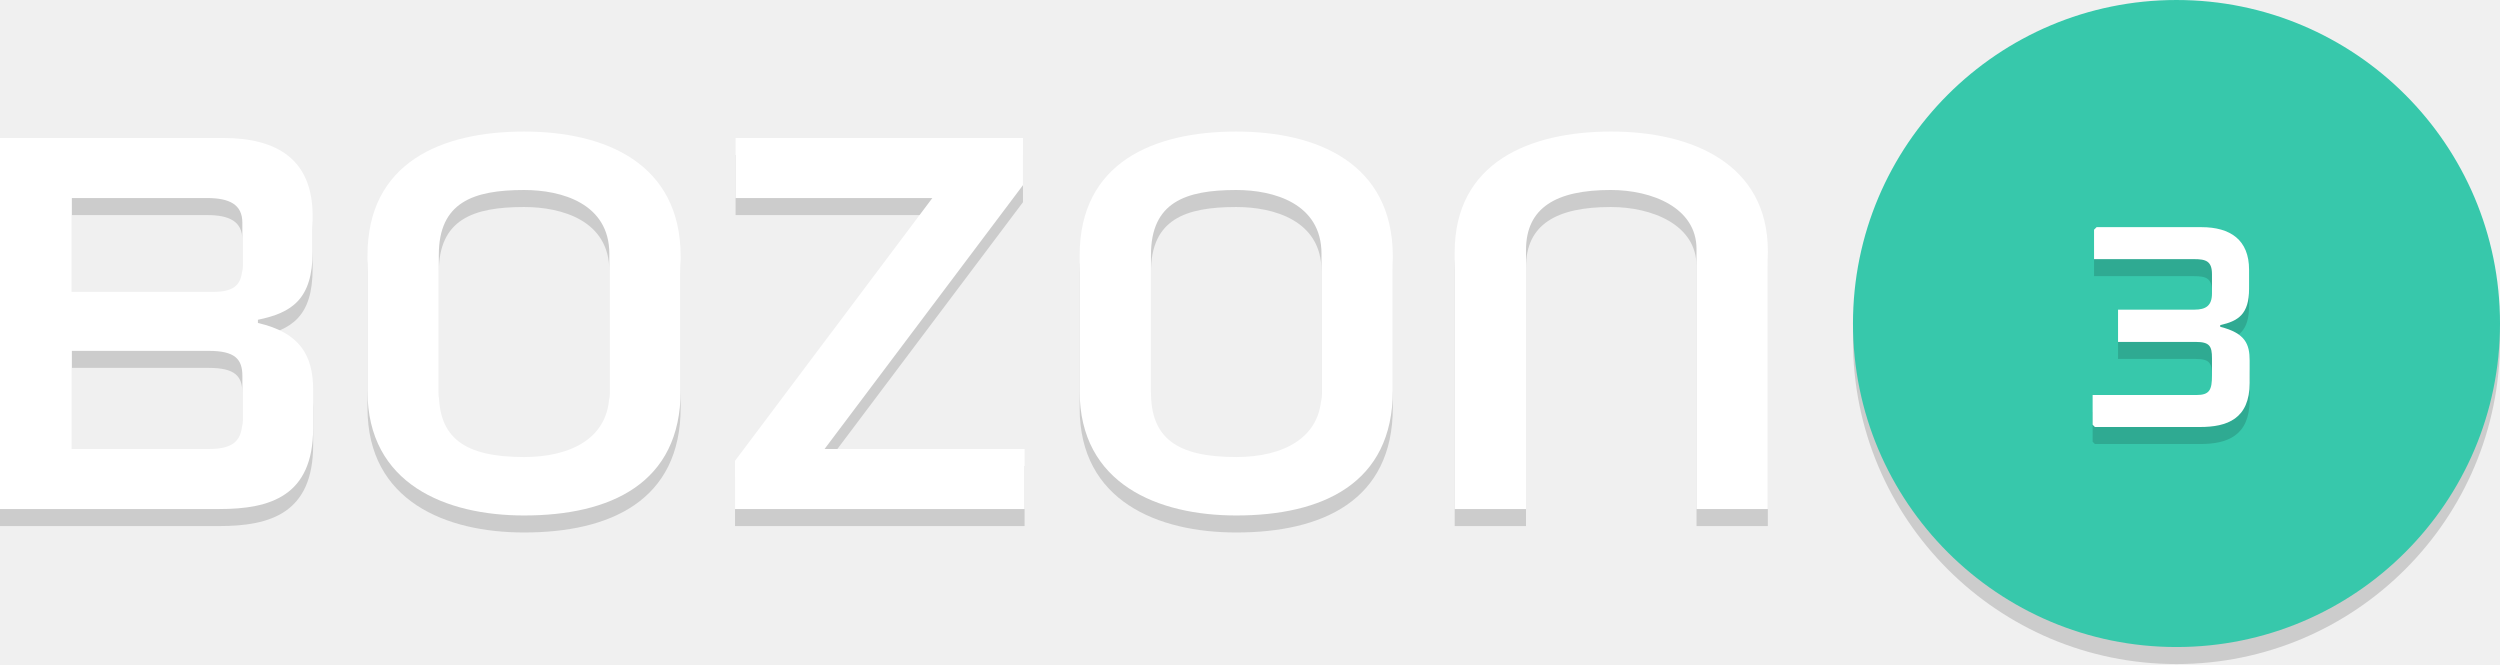
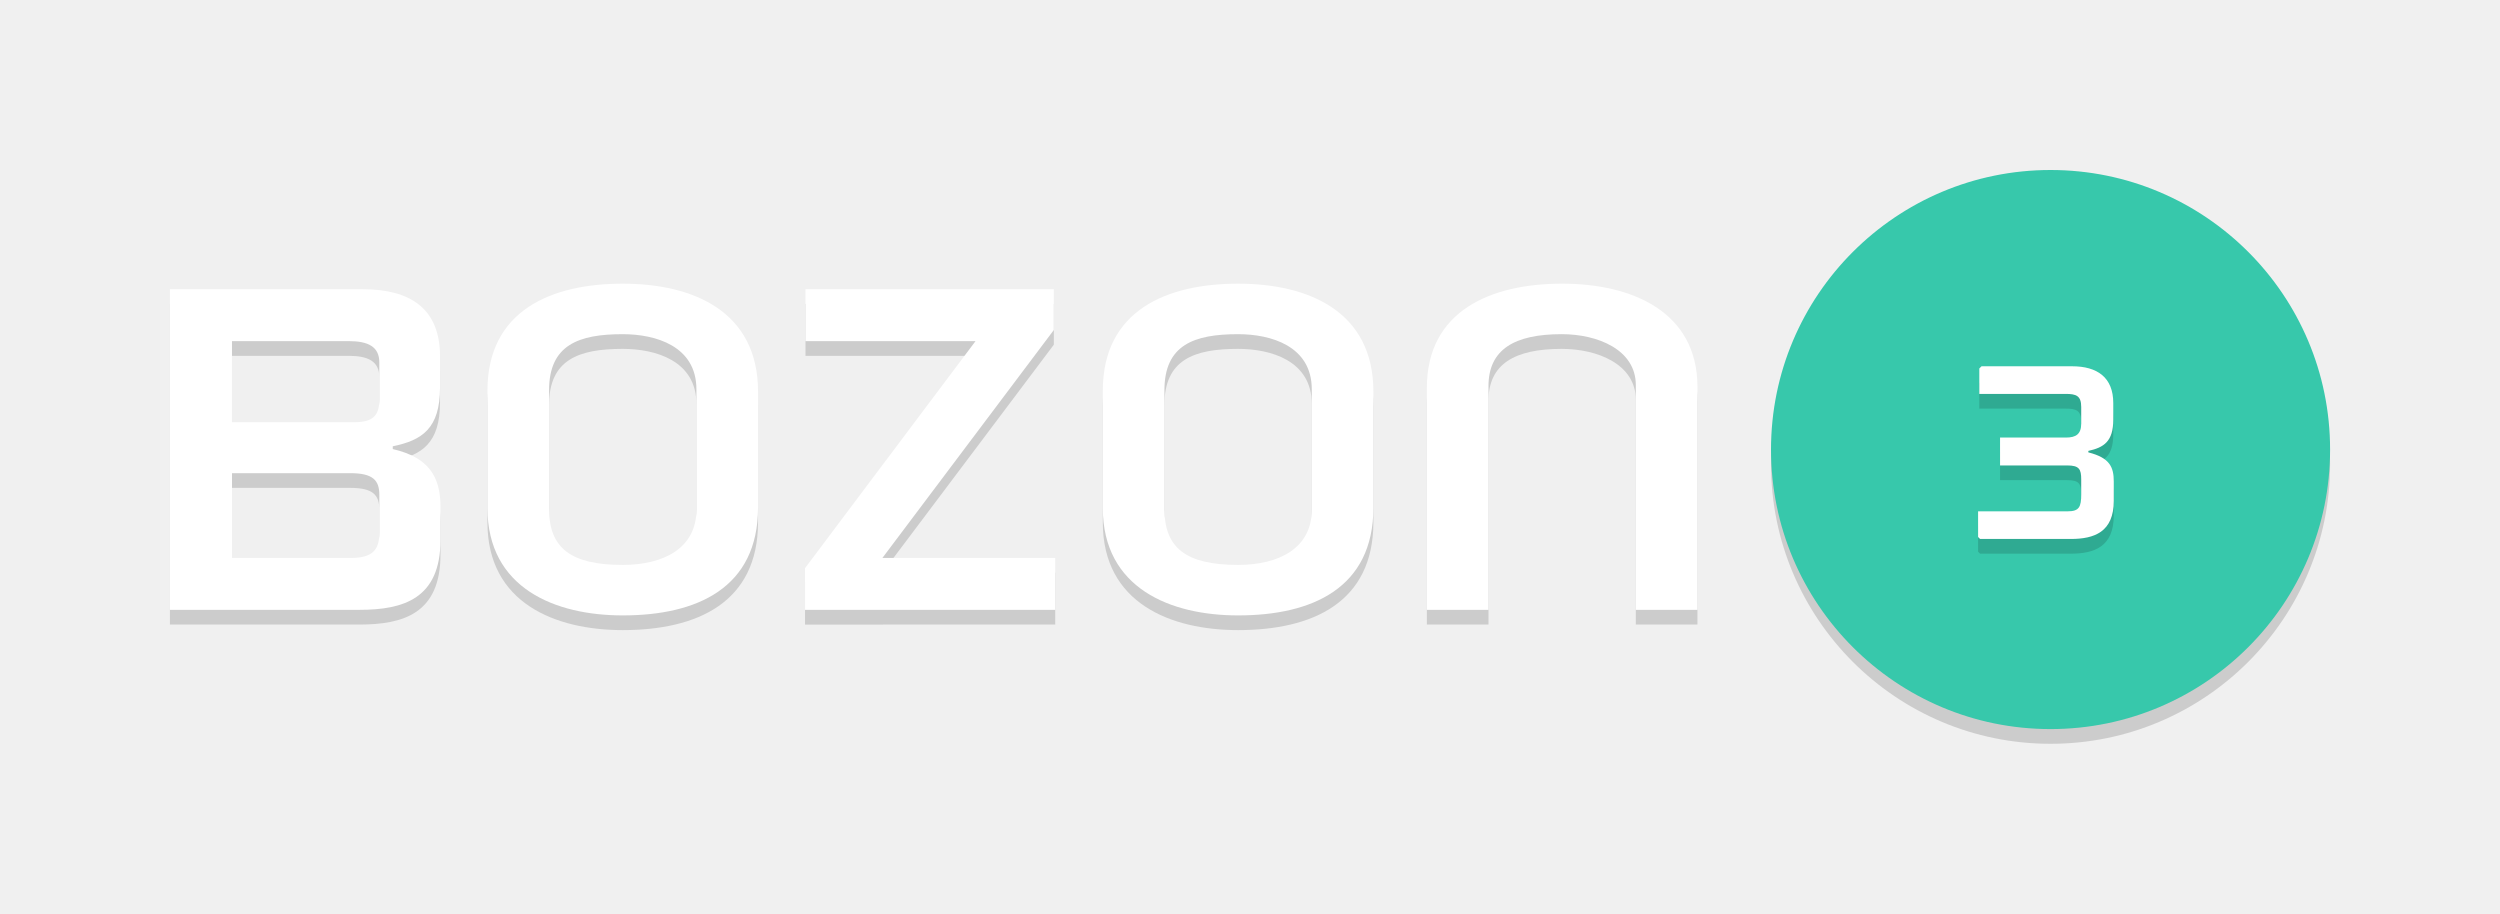
- <svg xmlns="http://www.w3.org/2000/svg" width="165.75mm" height="44.027mm" viewBox="0 0 165.75 44.027" version="1.1" id="svg2329">
+ <svg xmlns="http://www.w3.org/2000/svg" width="725" height="265" viewBox="0 0 191.823 70.115" version="1.1" id="svg2329">
  <defs id="defs2323" />
-   <g id="layer1" transform="translate(-219.5057,-320.3438)">
-     <g aria-label="BOzon" style="font-style:normal;font-variant:normal;font-weight:500;font-stretch:normal;font-size:35.551px;line-height:125%;font-family:MorganBig;-inkscape-font-specification:'MorganBig Medium';text-align:center;letter-spacing:0px;word-spacing:0px;writing-mode:lr-tb;text-anchor:middle;opacity:0.15;fill:#000000;fill-opacity:1;stroke:none;stroke-width:0.282" id="text4208">
-       <path d="m 240.268,349.854 v -2.524 c 0,-2.311 -0.889,-3.804 -3.662,-4.444 v -0.213 c 2.24,-0.462 3.626,-1.351 3.626,-4.515 v -2.382 c 0,-3.697 -2.311,-5.155 -5.937,-5.155 h -14.789 v 24.601 h 14.54 c 3.377,0 6.221,-0.853 6.221,-5.368 z m -4.693,-10.772 c 0,1.209 -0.462,1.742 -1.92,1.742 h -9.386 v -6.221 h 8.959 c 1.493,0 2.346,0.427 2.346,1.635 z m 0,10.239 c 0,1.315 -0.533,1.92 -2.204,1.92 h -9.101 v -6.506 h 9.066 c 1.742,0 2.24,0.533 2.24,1.671 z" style="font-style:normal;font-variant:normal;font-weight:500;font-stretch:normal;font-size:35.551px;line-height:125%;font-family:MorganBig;-inkscape-font-specification:'MorganBig Medium';text-align:start;writing-mode:lr-tb;text-anchor:start;fill:#000000;stroke-width:0.282" id="path2940" />
-       <path d="m 264.633,347.365 v -8.888 c 0,-6.186 -5.013,-8.283 -10.381,-8.283 -5.439,0 -10.381,2.026 -10.381,8.212 v 8.994 c 0,6.186 5.226,8.248 10.381,8.248 5.688,0 10.381,-2.098 10.381,-8.283 z m -4.728,0.178 c 0,2.951 -2.524,4.231 -5.653,4.231 -4.017,0 -5.653,-1.315 -5.653,-4.302 v -9.101 c 0,-3.484 2.275,-4.302 5.653,-4.302 2.489,0 5.653,0.889 5.653,4.231 z" style="font-style:normal;font-variant:normal;font-weight:500;font-stretch:normal;font-size:35.551px;line-height:125%;font-family:MorganBig;-inkscape-font-specification:'MorganBig Medium';text-align:start;writing-mode:lr-tb;text-anchor:start;fill:#000000;stroke-width:0.282" id="path2942" />
-       <path d="m 287.436,355.222 v -3.982 h -13.261 l 13.154,-17.491 v -3.128 h -19.055 v 3.982 h 13.047 l -13.083,17.42 v 3.2 z" style="font-style:normal;font-variant:normal;font-weight:500;font-stretch:normal;font-size:35.551px;line-height:125%;font-family:MorganBig;-inkscape-font-specification:'MorganBig Medium';text-align:start;writing-mode:lr-tb;text-anchor:start;fill:#000000;stroke-width:0.282" id="path2944" />
-       <path d="m 311.849,347.365 v -8.888 c 0,-6.186 -5.013,-8.283 -10.381,-8.283 -5.439,0 -10.381,2.026 -10.381,8.212 v 8.994 c 0,6.186 5.226,8.248 10.381,8.248 5.688,0 10.381,-2.098 10.381,-8.283 z m -4.728,0.178 c 0,2.951 -2.524,4.231 -5.653,4.231 -4.017,0 -5.653,-1.315 -5.653,-4.302 v -9.101 c 0,-3.484 2.275,-4.302 5.653,-4.302 2.489,0 5.653,0.889 5.653,4.231 z" style="font-style:normal;font-variant:normal;font-weight:500;font-stretch:normal;font-size:35.551px;line-height:125%;font-family:MorganBig;-inkscape-font-specification:'MorganBig Medium';text-align:start;writing-mode:lr-tb;text-anchor:start;fill:#000000;stroke-width:0.282" id="path2946" />
-       <path d="m 336.714,355.222 v -17.1 c 0,-5.795 -5.048,-7.928 -10.381,-7.928 -5.439,0 -10.381,2.062 -10.381,7.999 v 17.029 h 4.728 v -17.171 c 0,-2.809 1.991,-3.982 5.617,-3.982 2.737,0 5.688,1.173 5.688,3.911 v 17.242 z" style="font-style:normal;font-variant:normal;font-weight:500;font-stretch:normal;font-size:35.551px;line-height:125%;font-family:MorganBig;-inkscape-font-specification:'MorganBig Medium';text-align:start;writing-mode:lr-tb;text-anchor:start;fill:#000000;stroke-width:0.282" id="path2948" />
-     </g>
-     <g aria-label="BOzon" style="font-style:normal;font-variant:normal;font-weight:500;font-stretch:normal;font-size:35.551px;line-height:125%;font-family:MorganBig;-inkscape-font-specification:'MorganBig Medium';text-align:center;letter-spacing:0px;word-spacing:0px;writing-mode:lr-tb;text-anchor:middle;fill:#4d4d4d;fill-opacity:1;stroke:none;stroke-width:0.282" id="text4020">
-       <path d="m 240.268,348.725 v -2.524 c 0,-2.311 -0.889,-3.804 -3.662,-4.444 v -0.213 c 2.24,-0.462 3.626,-1.351 3.626,-4.515 v -2.382 c 0,-3.697 -2.311,-5.155 -5.937,-5.155 h -14.789 v 24.601 h 14.54 c 3.377,0 6.221,-0.853 6.221,-5.368 z m -4.693,-10.772 c 0,1.209 -0.462,1.742 -1.92,1.742 h -9.386 v -6.221 h 8.959 c 1.493,0 2.346,0.427 2.346,1.635 z m 0,10.239 c 0,1.315 -0.533,1.92 -2.204,1.92 h -9.101 v -6.506 h 9.066 c 1.742,0 2.24,0.533 2.24,1.671 z" style="font-style:normal;font-variant:normal;font-weight:500;font-stretch:normal;font-size:35.551px;line-height:125%;font-family:MorganBig;-inkscape-font-specification:'MorganBig Medium';text-align:start;writing-mode:lr-tb;text-anchor:start;fill:#ffffff;stroke-width:0.282" id="path2951" />
-       <path d="m 264.633,346.237 v -8.888 c 0,-6.186 -5.013,-8.283 -10.381,-8.283 -5.439,0 -10.381,2.026 -10.381,8.212 v 8.994 c 0,6.186 5.226,8.248 10.381,8.248 5.688,0 10.381,-2.098 10.381,-8.283 z m -4.728,0.178 c 0,2.951 -2.524,4.231 -5.653,4.231 -4.017,0 -5.653,-1.315 -5.653,-4.302 v -9.101 c 0,-3.484 2.275,-4.302 5.653,-4.302 2.489,0 5.653,0.889 5.653,4.231 z" style="font-style:normal;font-variant:normal;font-weight:500;font-stretch:normal;font-size:35.551px;line-height:125%;font-family:MorganBig;-inkscape-font-specification:'MorganBig Medium';text-align:start;writing-mode:lr-tb;text-anchor:start;fill:#ffffff;stroke-width:0.282" id="path2953" />
-       <path d="m 287.436,354.093 v -3.982 h -13.261 l 13.154,-17.491 v -3.128 h -19.055 v 3.982 h 13.047 l -13.083,17.42 v 3.2 z" style="font-style:normal;font-variant:normal;font-weight:500;font-stretch:normal;font-size:35.551px;line-height:125%;font-family:MorganBig;-inkscape-font-specification:'MorganBig Medium';text-align:start;writing-mode:lr-tb;text-anchor:start;fill:#ffffff;stroke-width:0.282" id="path2955" />
-       <path d="m 311.849,346.237 v -8.888 c 0,-6.186 -5.013,-8.283 -10.381,-8.283 -5.439,0 -10.381,2.026 -10.381,8.212 v 8.994 c 0,6.186 5.226,8.248 10.381,8.248 5.688,0 10.381,-2.098 10.381,-8.283 z m -4.728,0.178 c 0,2.951 -2.524,4.231 -5.653,4.231 -4.017,0 -5.653,-1.315 -5.653,-4.302 v -9.101 c 0,-3.484 2.275,-4.302 5.653,-4.302 2.489,0 5.653,0.889 5.653,4.231 z" style="font-style:normal;font-variant:normal;font-weight:500;font-stretch:normal;font-size:35.551px;line-height:125%;font-family:MorganBig;-inkscape-font-specification:'MorganBig Medium';text-align:start;writing-mode:lr-tb;text-anchor:start;fill:#ffffff;stroke-width:0.282" id="path2957" />
-       <path d="m 336.714,354.093 v -17.1 c 0,-5.795 -5.048,-7.928 -10.381,-7.928 -5.439,0 -10.381,2.062 -10.381,7.999 v 17.029 h 4.728 v -17.171 c 0,-2.809 1.991,-3.982 5.617,-3.982 2.737,0 5.688,1.173 5.688,3.911 v 17.242 z" style="font-style:normal;font-variant:normal;font-weight:500;font-stretch:normal;font-size:35.551px;line-height:125%;font-family:MorganBig;-inkscape-font-specification:'MorganBig Medium';text-align:start;writing-mode:lr-tb;text-anchor:start;fill:#ffffff;stroke-width:0.282" id="path2959" />
-     </g>
-     <path style="opacity:0.15;fill:#000000;fill-opacity:1;stroke:none;stroke-width:0.282" d="m 385.256,342.922 a 21.449,21.449 0 0 1 -21.449,21.449 21.449,21.449 0 0 1 -21.449,-21.449 21.449,21.449 0 0 1 21.449,-21.449 21.449,21.449 0 0 1 21.449,21.449 z" id="circle4212" />
-     <path style="fill:#37c8ab;fill-opacity:1;stroke:none;stroke-width:0.282" d="m 385.256,341.793 a 21.449,21.449 0 0 1 -21.449,21.449 21.449,21.449 0 0 1 -21.449,-21.449 21.449,21.449 0 0 1 21.449,-21.449 21.449,21.449 0 0 1 21.449,21.449 z" id="circle4038" />
-     <g aria-label="3" style="font-style:normal;font-variant:normal;font-weight:500;font-stretch:normal;font-size:18.93px;line-height:125%;font-family:MorganBig;-inkscape-font-specification:'MorganBig Medium';text-align:center;letter-spacing:0px;word-spacing:0px;writing-mode:lr-tb;text-anchor:middle;opacity:0.15;fill:#000000;fill-opacity:1;stroke:none;stroke-width:0.282" id="text4040">
-       <path d="m 368.657,346.851 v -1.477 c 0,-1.079 -0.284,-1.817 -1.95,-2.234 v -0.114 c 1.193,-0.265 1.912,-0.719 1.912,-2.404 v -1.268 c 0,-1.969 -1.23,-2.821 -3.161,-2.821 h -6.947 l -0.17,0.17 v 1.95 h 6.626 c 0.795,0 1.193,0.133 1.193,1.003 v 1.268 c 0,0.814 -0.398,1.079 -1.174,1.079 h -5.054 v 2.139 h 5.149 c 0.928,0 1.079,0.284 1.079,1.079 v 1.136 c 0,0.965 -0.151,1.306 -1.041,1.306 h -6.872 v 1.969 l 0.151,0.151 h 6.966 c 1.798,0 3.294,-0.53 3.294,-2.934 z" style="font-style:normal;font-variant:normal;font-weight:500;font-stretch:normal;font-size:18.93px;line-height:125%;font-family:MorganBig;-inkscape-font-specification:'MorganBig Medium';text-align:center;writing-mode:lr-tb;text-anchor:middle;fill:#000000;stroke-width:0.282" id="path2964" />
-     </g>
-     <g aria-label="3" style="font-style:normal;font-variant:normal;font-weight:500;font-stretch:normal;font-size:18.93px;line-height:125%;font-family:MorganBig;-inkscape-font-specification:'MorganBig Medium';text-align:center;letter-spacing:0px;word-spacing:0px;writing-mode:lr-tb;text-anchor:middle;fill:#000000;fill-opacity:1;stroke:none;stroke-width:0.282" id="text4044">
-       <path d="m 368.657,345.722 v -1.477 c 0,-1.079 -0.284,-1.817 -1.95,-2.234 v -0.114 c 1.193,-0.265 1.912,-0.719 1.912,-2.404 v -1.268 c 0,-1.969 -1.23,-2.821 -3.161,-2.821 h -6.947 l -0.17,0.17 v 1.95 h 6.626 c 0.795,0 1.193,0.133 1.193,1.003 v 1.268 c 0,0.814 -0.398,1.079 -1.174,1.079 h -5.054 v 2.139 h 5.149 c 0.928,0 1.079,0.284 1.079,1.079 v 1.136 c 0,0.965 -0.151,1.306 -1.041,1.306 h -6.872 v 1.969 l 0.151,0.151 h 6.966 c 1.798,0 3.294,-0.53 3.294,-2.934 z" style="font-style:normal;font-variant:normal;font-weight:500;font-stretch:normal;font-size:18.93px;line-height:125%;font-family:MorganBig;-inkscape-font-specification:'MorganBig Medium';text-align:center;writing-mode:lr-tb;text-anchor:middle;fill:#ffffff;stroke-width:0.282" id="path2967" />
+   <g id="layer1" transform="translate(-219.5057,-294.2559)">
+     <g id="g848" transform="translate(13.03621,-13.04396)">
+       <g id="text4208" style="font-style:normal;font-variant:normal;font-weight:500;font-stretch:normal;font-size:35.551px;line-height:125%;font-family:MorganBig;-inkscape-font-specification:'MorganBig Medium';text-align:center;letter-spacing:0px;word-spacing:0px;writing-mode:lr-tb;text-anchor:middle;opacity:0.15;fill:#000000;fill-opacity:1;stroke:none;stroke-width:0.282" aria-label="BOzon">
+         <path id="path2940" style="font-style:normal;font-variant:normal;font-weight:500;font-stretch:normal;font-size:35.551px;line-height:125%;font-family:MorganBig;-inkscape-font-specification:'MorganBig Medium';text-align:start;writing-mode:lr-tb;text-anchor:start;fill:#000000;stroke-width:0.282" d="m 240.268,349.854 v -2.524 c 0,-2.311 -0.889,-3.804 -3.662,-4.444 v -0.213 c 2.24,-0.462 3.626,-1.351 3.626,-4.515 v -2.382 c 0,-3.697 -2.311,-5.155 -5.937,-5.155 h -14.789 v 24.601 h 14.54 c 3.377,0 6.221,-0.853 6.221,-5.368 z m -4.693,-10.772 c 0,1.209 -0.462,1.742 -1.92,1.742 h -9.386 v -6.221 h 8.959 c 1.493,0 2.346,0.427 2.346,1.635 z m 0,10.239 c 0,1.315 -0.533,1.92 -2.204,1.92 h -9.101 v -6.506 h 9.066 c 1.742,0 2.24,0.533 2.24,1.671 z" />
+         <path id="path2942" style="font-style:normal;font-variant:normal;font-weight:500;font-stretch:normal;font-size:35.551px;line-height:125%;font-family:MorganBig;-inkscape-font-specification:'MorganBig Medium';text-align:start;writing-mode:lr-tb;text-anchor:start;fill:#000000;stroke-width:0.282" d="m 264.633,347.365 v -8.888 c 0,-6.186 -5.013,-8.283 -10.381,-8.283 -5.439,0 -10.381,2.026 -10.381,8.212 v 8.994 c 0,6.186 5.226,8.248 10.381,8.248 5.688,0 10.381,-2.098 10.381,-8.283 z m -4.728,0.178 c 0,2.951 -2.524,4.231 -5.653,4.231 -4.017,0 -5.653,-1.315 -5.653,-4.302 v -9.101 c 0,-3.484 2.275,-4.302 5.653,-4.302 2.489,0 5.653,0.889 5.653,4.231 z" />
+         <path id="path2944" style="font-style:normal;font-variant:normal;font-weight:500;font-stretch:normal;font-size:35.551px;line-height:125%;font-family:MorganBig;-inkscape-font-specification:'MorganBig Medium';text-align:start;writing-mode:lr-tb;text-anchor:start;fill:#000000;stroke-width:0.282" d="m 287.436,355.222 v -3.982 h -13.261 l 13.154,-17.491 v -3.128 h -19.055 v 3.982 h 13.047 l -13.083,17.42 v 3.2 z" />
+         <path id="path2946" style="font-style:normal;font-variant:normal;font-weight:500;font-stretch:normal;font-size:35.551px;line-height:125%;font-family:MorganBig;-inkscape-font-specification:'MorganBig Medium';text-align:start;writing-mode:lr-tb;text-anchor:start;fill:#000000;stroke-width:0.282" d="m 311.849,347.365 v -8.888 c 0,-6.186 -5.013,-8.283 -10.381,-8.283 -5.439,0 -10.381,2.026 -10.381,8.212 v 8.994 c 0,6.186 5.226,8.248 10.381,8.248 5.688,0 10.381,-2.098 10.381,-8.283 z m -4.728,0.178 c 0,2.951 -2.524,4.231 -5.653,4.231 -4.017,0 -5.653,-1.315 -5.653,-4.302 v -9.101 c 0,-3.484 2.275,-4.302 5.653,-4.302 2.489,0 5.653,0.889 5.653,4.231 z" />
+         <path id="path2948" style="font-style:normal;font-variant:normal;font-weight:500;font-stretch:normal;font-size:35.551px;line-height:125%;font-family:MorganBig;-inkscape-font-specification:'MorganBig Medium';text-align:start;writing-mode:lr-tb;text-anchor:start;fill:#000000;stroke-width:0.282" d="m 336.714,355.222 v -17.1 c 0,-5.795 -5.048,-7.928 -10.381,-7.928 -5.439,0 -10.381,2.062 -10.381,7.999 v 17.029 h 4.728 v -17.171 c 0,-2.809 1.991,-3.982 5.617,-3.982 2.737,0 5.688,1.173 5.688,3.911 v 17.242 z" />
+       </g>
+       <g id="text4020" style="font-style:normal;font-variant:normal;font-weight:500;font-stretch:normal;font-size:35.551px;line-height:125%;font-family:MorganBig;-inkscape-font-specification:'MorganBig Medium';text-align:center;letter-spacing:0px;word-spacing:0px;writing-mode:lr-tb;text-anchor:middle;fill:#4d4d4d;fill-opacity:1;stroke:none;stroke-width:0.282" aria-label="BOzon">
+         <path id="path2951" style="font-style:normal;font-variant:normal;font-weight:500;font-stretch:normal;font-size:35.551px;line-height:125%;font-family:MorganBig;-inkscape-font-specification:'MorganBig Medium';text-align:start;writing-mode:lr-tb;text-anchor:start;fill:#ffffff;stroke-width:0.282" d="m 240.268,348.725 v -2.524 c 0,-2.311 -0.889,-3.804 -3.662,-4.444 v -0.213 c 2.24,-0.462 3.626,-1.351 3.626,-4.515 v -2.382 c 0,-3.697 -2.311,-5.155 -5.937,-5.155 h -14.789 v 24.601 h 14.54 c 3.377,0 6.221,-0.853 6.221,-5.368 z m -4.693,-10.772 c 0,1.209 -0.462,1.742 -1.92,1.742 h -9.386 v -6.221 h 8.959 c 1.493,0 2.346,0.427 2.346,1.635 z m 0,10.239 c 0,1.315 -0.533,1.92 -2.204,1.92 h -9.101 v -6.506 h 9.066 c 1.742,0 2.24,0.533 2.24,1.671 z" />
+         <path id="path2953" style="font-style:normal;font-variant:normal;font-weight:500;font-stretch:normal;font-size:35.551px;line-height:125%;font-family:MorganBig;-inkscape-font-specification:'MorganBig Medium';text-align:start;writing-mode:lr-tb;text-anchor:start;fill:#ffffff;stroke-width:0.282" d="m 264.633,346.237 v -8.888 c 0,-6.186 -5.013,-8.283 -10.381,-8.283 -5.439,0 -10.381,2.026 -10.381,8.212 v 8.994 c 0,6.186 5.226,8.248 10.381,8.248 5.688,0 10.381,-2.098 10.381,-8.283 z m -4.728,0.178 c 0,2.951 -2.524,4.231 -5.653,4.231 -4.017,0 -5.653,-1.315 -5.653,-4.302 v -9.101 c 0,-3.484 2.275,-4.302 5.653,-4.302 2.489,0 5.653,0.889 5.653,4.231 z" />
+         <path id="path2955" style="font-style:normal;font-variant:normal;font-weight:500;font-stretch:normal;font-size:35.551px;line-height:125%;font-family:MorganBig;-inkscape-font-specification:'MorganBig Medium';text-align:start;writing-mode:lr-tb;text-anchor:start;fill:#ffffff;stroke-width:0.282" d="m 287.436,354.093 v -3.982 h -13.261 l 13.154,-17.491 v -3.128 h -19.055 v 3.982 h 13.047 l -13.083,17.42 v 3.2 z" />
+         <path id="path2957" style="font-style:normal;font-variant:normal;font-weight:500;font-stretch:normal;font-size:35.551px;line-height:125%;font-family:MorganBig;-inkscape-font-specification:'MorganBig Medium';text-align:start;writing-mode:lr-tb;text-anchor:start;fill:#ffffff;stroke-width:0.282" d="m 311.849,346.237 v -8.888 c 0,-6.186 -5.013,-8.283 -10.381,-8.283 -5.439,0 -10.381,2.026 -10.381,8.212 v 8.994 c 0,6.186 5.226,8.248 10.381,8.248 5.688,0 10.381,-2.098 10.381,-8.283 z m -4.728,0.178 c 0,2.951 -2.524,4.231 -5.653,4.231 -4.017,0 -5.653,-1.315 -5.653,-4.302 v -9.101 c 0,-3.484 2.275,-4.302 5.653,-4.302 2.489,0 5.653,0.889 5.653,4.231 z" />
+         <path id="path2959" style="font-style:normal;font-variant:normal;font-weight:500;font-stretch:normal;font-size:35.551px;line-height:125%;font-family:MorganBig;-inkscape-font-specification:'MorganBig Medium';text-align:start;writing-mode:lr-tb;text-anchor:start;fill:#ffffff;stroke-width:0.282" d="m 336.714,354.093 v -17.1 c 0,-5.795 -5.048,-7.928 -10.381,-7.928 -5.439,0 -10.381,2.062 -10.381,7.999 v 17.029 h 4.728 v -17.171 c 0,-2.809 1.991,-3.982 5.617,-3.982 2.737,0 5.688,1.173 5.688,3.911 v 17.242 z" />
+       </g>
+       <path id="circle4212" d="m 385.256,342.922 a 21.449,21.449 0 0 1 -21.449,21.449 21.449,21.449 0 0 1 -21.449,-21.449 21.449,21.449 0 0 1 21.449,-21.449 21.449,21.449 0 0 1 21.449,21.449 z" style="opacity:0.15;fill:#000000;fill-opacity:1;stroke:none;stroke-width:0.282" />
+       <path id="circle4038" d="m 385.256,341.793 a 21.449,21.449 0 0 1 -21.449,21.449 21.449,21.449 0 0 1 -21.449,-21.449 21.449,21.449 0 0 1 21.449,-21.449 21.449,21.449 0 0 1 21.449,21.449 z" style="fill:#37c8ab;fill-opacity:1;stroke:none;stroke-width:0.282" />
+       <g id="text4040" style="font-style:normal;font-variant:normal;font-weight:500;font-stretch:normal;font-size:18.93px;line-height:125%;font-family:MorganBig;-inkscape-font-specification:'MorganBig Medium';text-align:center;letter-spacing:0px;word-spacing:0px;writing-mode:lr-tb;text-anchor:middle;opacity:0.15;fill:#000000;fill-opacity:1;stroke:none;stroke-width:0.282" aria-label="3">
+         <path id="path2964" style="font-style:normal;font-variant:normal;font-weight:500;font-stretch:normal;font-size:18.93px;line-height:125%;font-family:MorganBig;-inkscape-font-specification:'MorganBig Medium';text-align:center;writing-mode:lr-tb;text-anchor:middle;fill:#000000;stroke-width:0.282" d="m 368.657,346.851 v -1.477 c 0,-1.079 -0.284,-1.817 -1.95,-2.234 v -0.114 c 1.193,-0.265 1.912,-0.719 1.912,-2.404 v -1.268 c 0,-1.969 -1.23,-2.821 -3.161,-2.821 h -6.947 l -0.17,0.17 v 1.95 h 6.626 c 0.795,0 1.193,0.133 1.193,1.003 v 1.268 c 0,0.814 -0.398,1.079 -1.174,1.079 h -5.054 v 2.139 h 5.149 c 0.928,0 1.079,0.284 1.079,1.079 v 1.136 c 0,0.965 -0.151,1.306 -1.041,1.306 h -6.872 v 1.969 l 0.151,0.151 h 6.966 c 1.798,0 3.294,-0.53 3.294,-2.934 z" />
+       </g>
+       <g id="text4044" style="font-style:normal;font-variant:normal;font-weight:500;font-stretch:normal;font-size:18.93px;line-height:125%;font-family:MorganBig;-inkscape-font-specification:'MorganBig Medium';text-align:center;letter-spacing:0px;word-spacing:0px;writing-mode:lr-tb;text-anchor:middle;fill:#000000;fill-opacity:1;stroke:none;stroke-width:0.282" aria-label="3">
+         <path id="path2967" style="font-style:normal;font-variant:normal;font-weight:500;font-stretch:normal;font-size:18.93px;line-height:125%;font-family:MorganBig;-inkscape-font-specification:'MorganBig Medium';text-align:center;writing-mode:lr-tb;text-anchor:middle;fill:#ffffff;stroke-width:0.282" d="m 368.657,345.722 v -1.477 c 0,-1.079 -0.284,-1.817 -1.95,-2.234 v -0.114 c 1.193,-0.265 1.912,-0.719 1.912,-2.404 v -1.268 c 0,-1.969 -1.23,-2.821 -3.161,-2.821 h -6.947 l -0.17,0.17 v 1.95 h 6.626 c 0.795,0 1.193,0.133 1.193,1.003 v 1.268 c 0,0.814 -0.398,1.079 -1.174,1.079 h -5.054 v 2.139 h 5.149 c 0.928,0 1.079,0.284 1.079,1.079 v 1.136 c 0,0.965 -0.151,1.306 -1.041,1.306 h -6.872 v 1.969 l 0.151,0.151 h 6.966 c 1.798,0 3.294,-0.53 3.294,-2.934 z" />
+       </g>
    </g>
  </g>
</svg>
